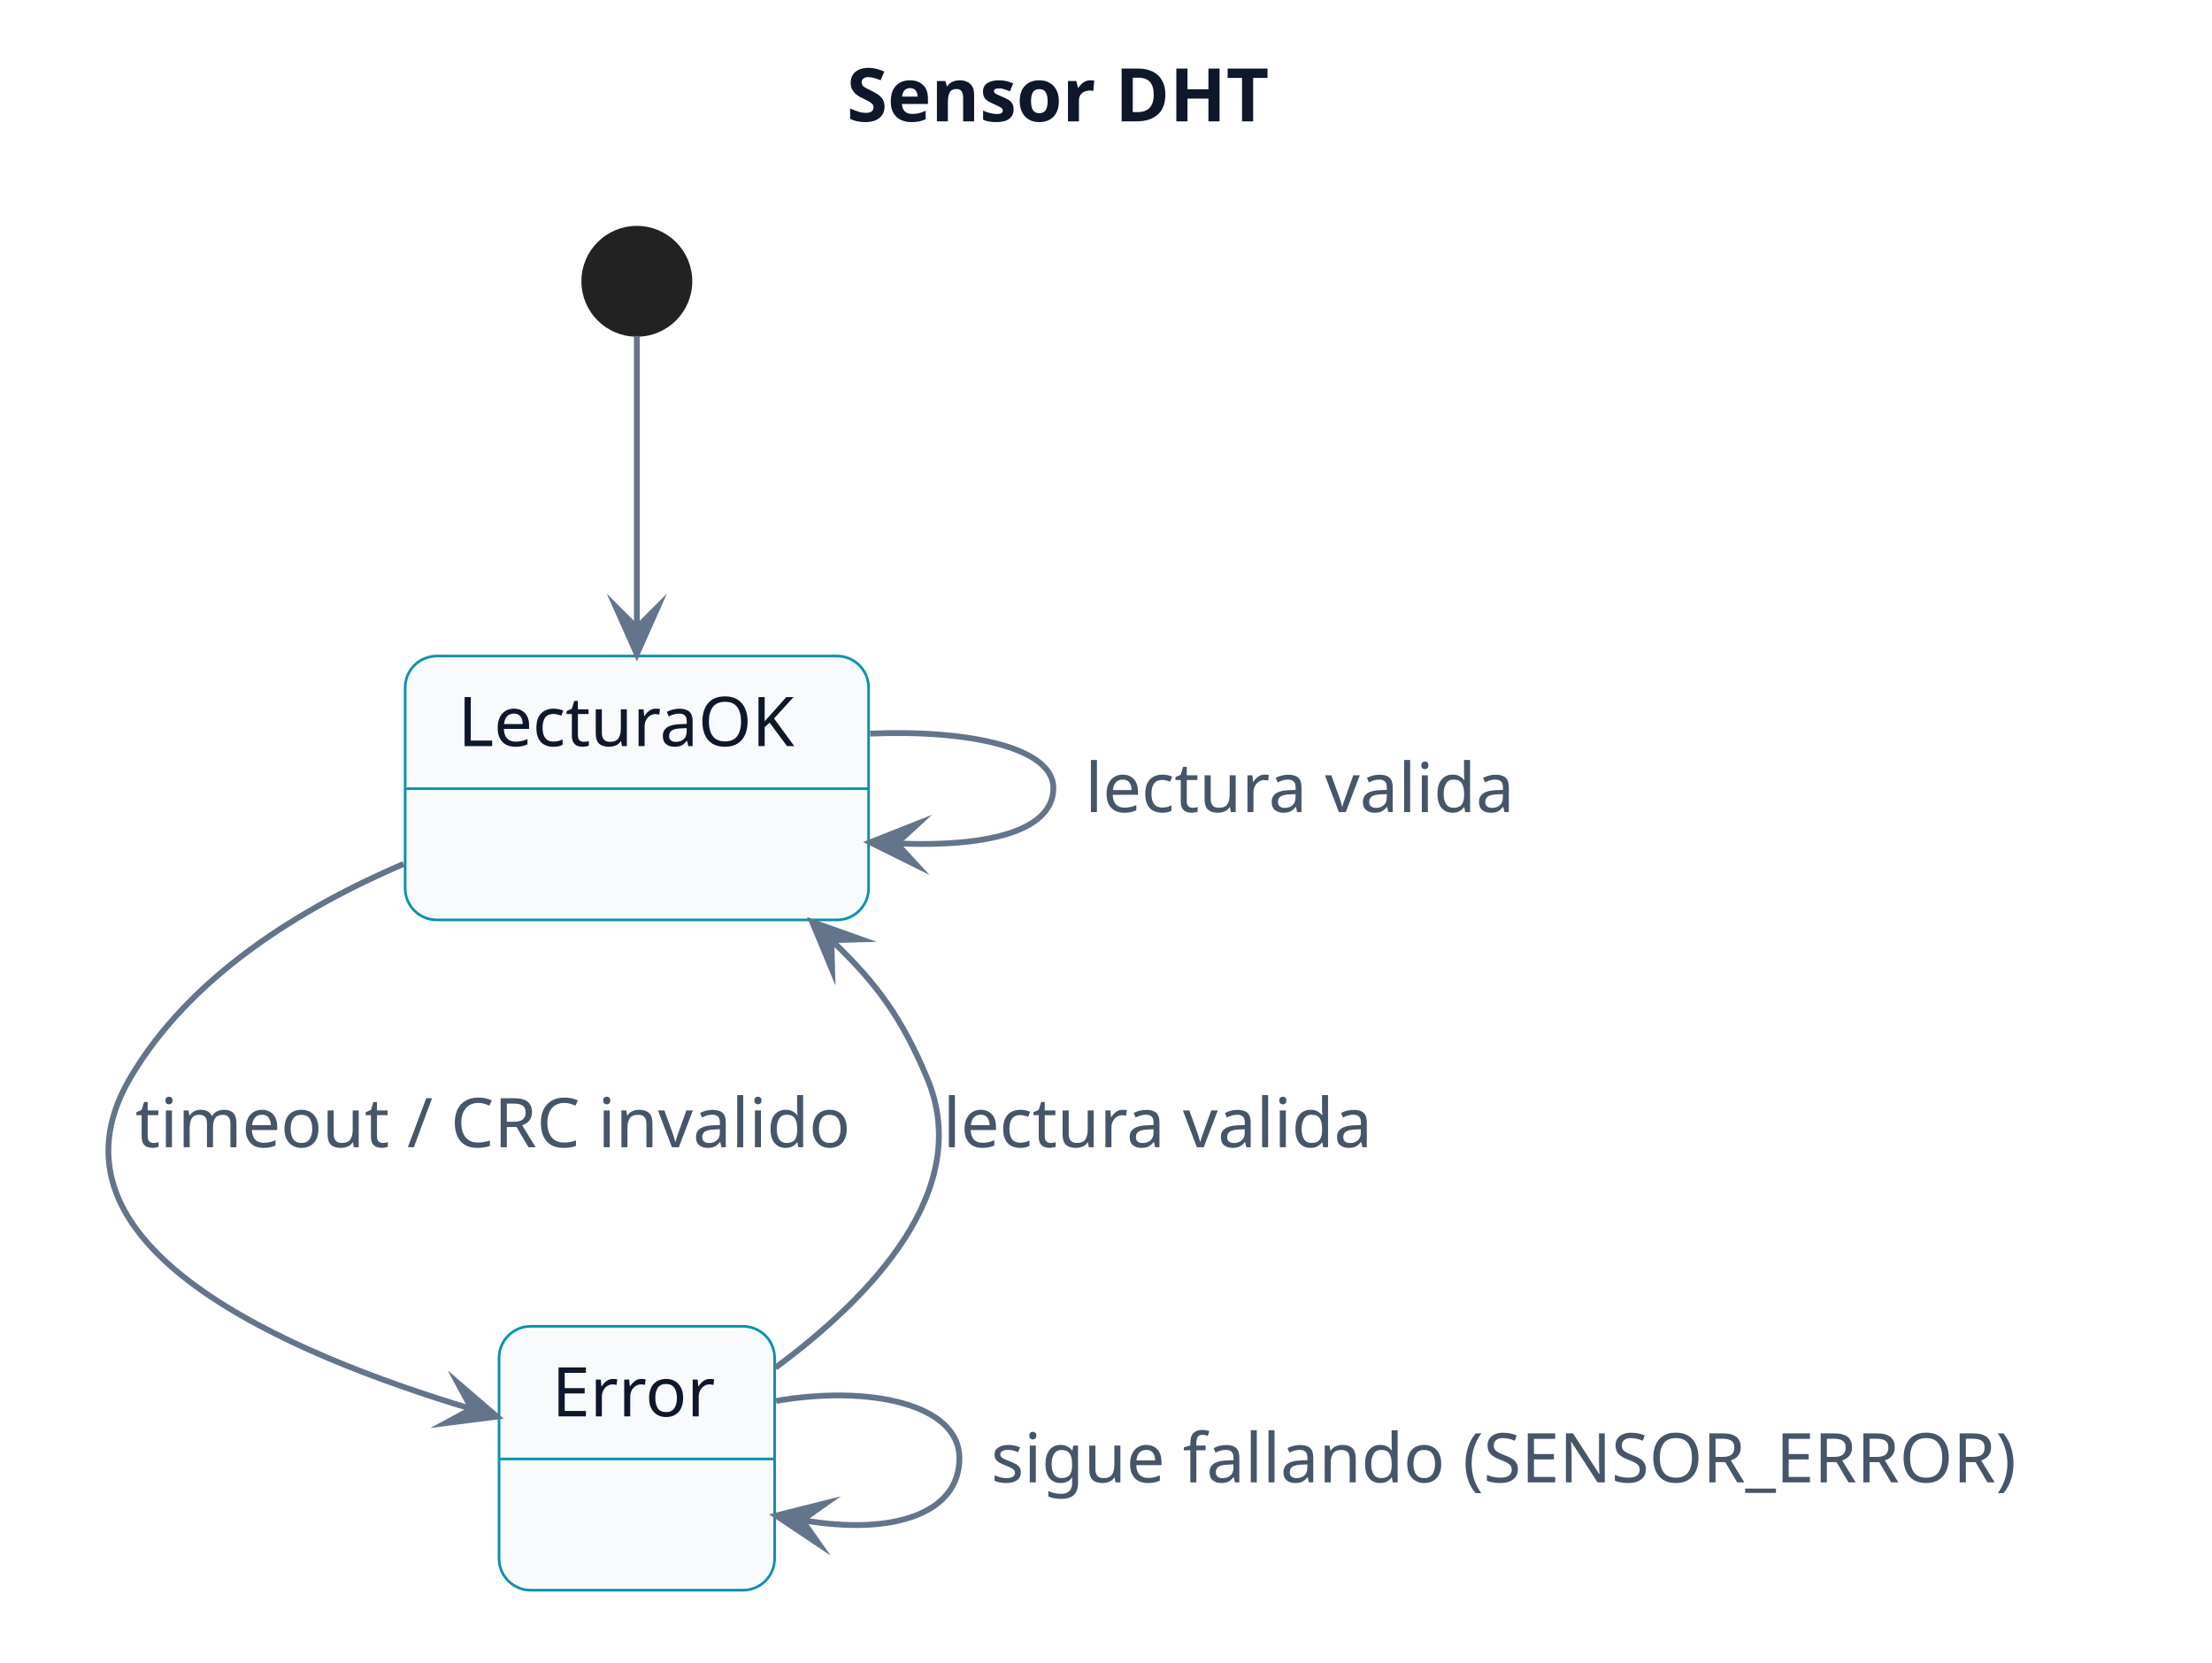
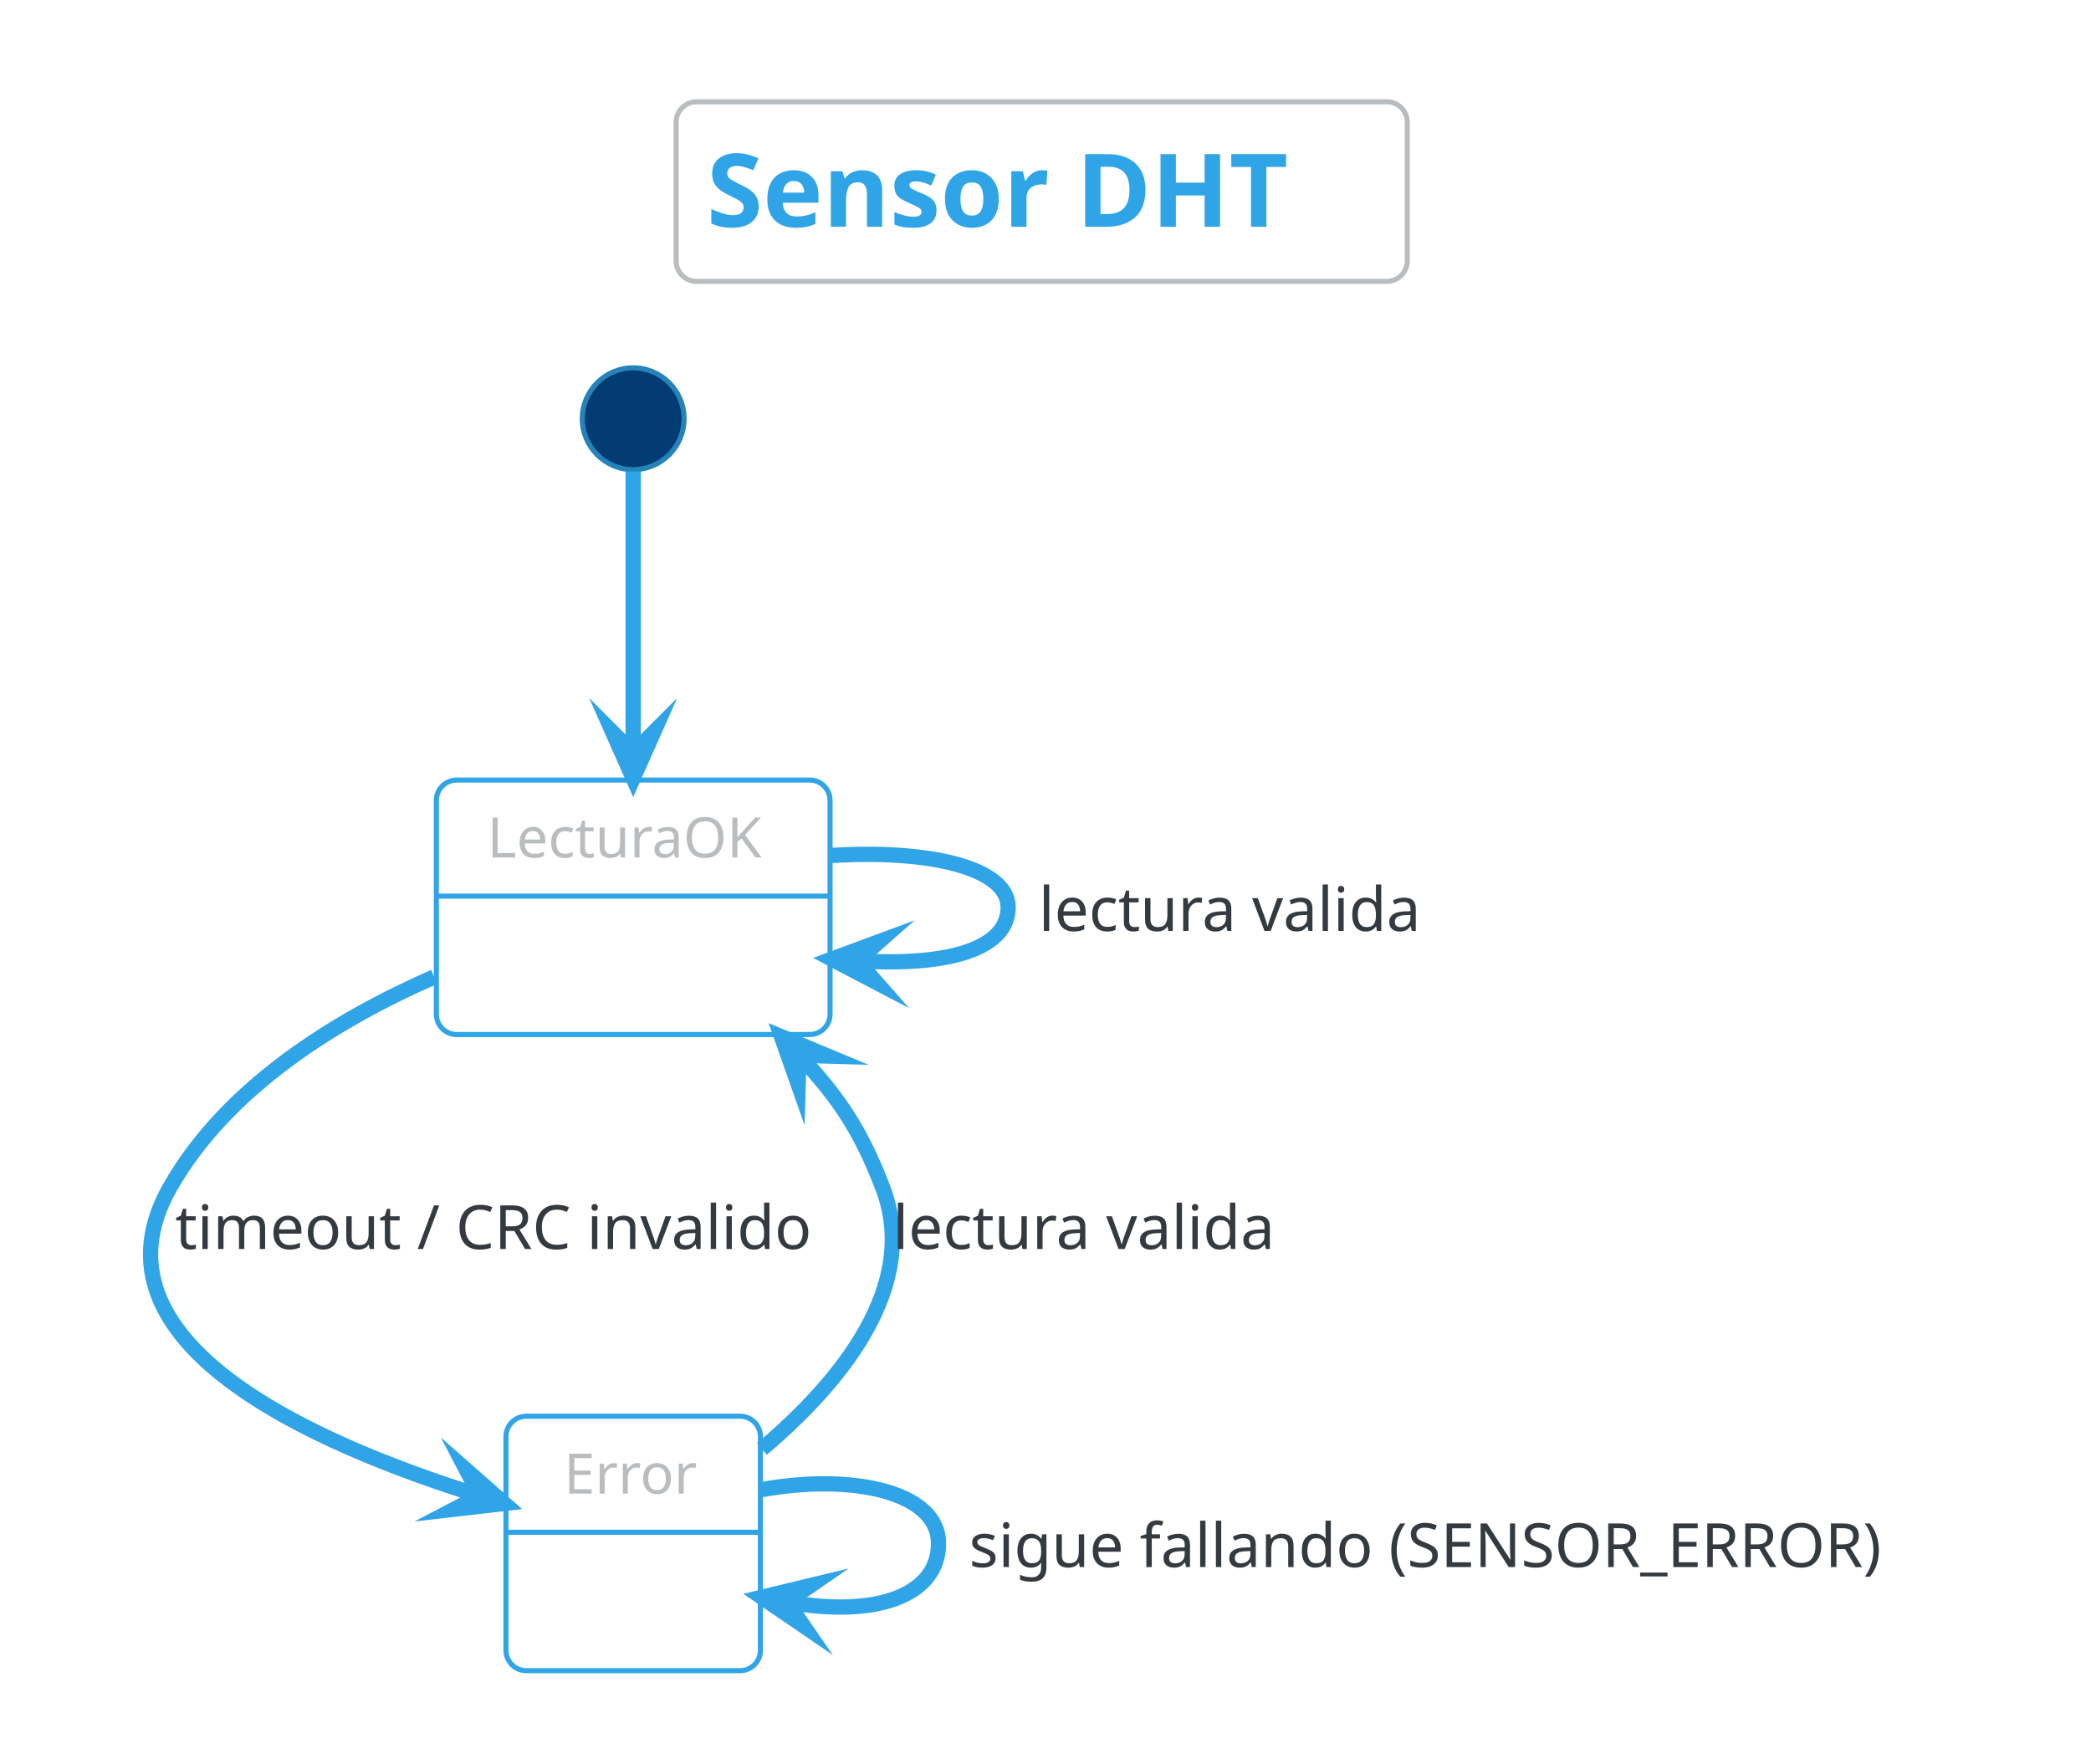
- <svg xmlns="http://www.w3.org/2000/svg" version="1.1" data-diagram-type="STATE" style="width:419px;height:315px;background:#FFFFFF;" width="419px" height="315px" viewBox="0 0 419 315" zoomAndPan="magnify" preserveAspectRatio="none" contentStyleType="text/css">
+ <svg xmlns="http://www.w3.org/2000/svg" version="1.1" data-diagram-type="STATE" style="width:428px;height:361px;background:#FFFFFF;" width="428.125px" height="361.458px" viewBox="0 0 428 361" zoomAndPan="magnify" preserveAspectRatio="none" contentStyleType="text/css">
  <defs />
  <g>
-     <g class="title" data-source-line="39">
-       <text x="160.39" y="22.995" fill="#0F172A" font-size="14" lengthAdjust="spacing" textLength="92.162" font-weight="700" font-family="sans-serif">Sensor DHT</text>
+     <g class="title" data-source-line="5">
+       <rect x="138.398" y="20.833" width="149.646" height="36.751" fill="none" style="stroke:#BABDBF;stroke-width:1.042;" rx="4.167" ry="4.167" />
+       <text x="144.648" y="46.421" fill="#2FA4E7" font-size="20.833" lengthAdjust="spacing" textLength="137.146" font-weight="700" font-family="'Verdana'">Sensor DHT</text>
    </g>
-     <g class="start_entity" data-qualified-name=".start." id="ent0001" data-source-line="41">
-       <ellipse cx="120.63" cy="53.297" rx="10" ry="10" fill="#222222" style="stroke:#222222;stroke-width:1;" />
+     <g class="start_entity" data-qualified-name=".start." id="ent0001" data-source-line="7">
+       <ellipse cx="129.604" cy="85.71" rx="10.417" ry="10.417" fill="#033C73" style="stroke:#2683B9;stroke-width:1.042;" />
    </g>
-     <g class="entity" data-qualified-name="LecturaOK" id="ent0002" data-source-line="41">
-       <rect x="76.74" y="124.297" width="87.793" height="50" fill="#F8FAFC" style="stroke:#0891B2;stroke-width:0.5;" rx="6" ry="6" />
-       <line x1="76.74" y1="149.43" x2="164.533" y2="149.43" style="stroke:#0891B2;stroke-width:0.5;" />
-       <text x="86.74" y="141.364" fill="#0F172A" font-size="13" lengthAdjust="spacing" textLength="67.793" font-family="sans-serif">LecturaOK</text>
+     <g class="entity" data-qualified-name="LecturaOK" id="ent0002" data-source-line="7">
+       <rect x="89.312" y="159.668" width="80.587" height="52.083" fill="none" style="stroke:#2FA4E7;stroke-width:1.042;" rx="4.167" ry="4.167" />
+       <line x1="89.312" y1="183.423" x2="169.899" y2="183.423" style="stroke:#2FA4E7;stroke-width:1.042;" />
+       <text x="99.729" y="175.512" fill="#BABDBF" font-size="11.458" lengthAdjust="spacing" textLength="59.753" font-family="'Verdana'">LecturaOK</text>
    </g>
-     <g class="entity" data-qualified-name="Error" id="ent0005" data-source-line="43">
-       <rect x="94.53" y="251.297" width="52.202" height="50" fill="#F8FAFC" style="stroke:#0891B2;stroke-width:0.5;" rx="6" ry="6" />
-       <line x1="94.53" y1="276.43" x2="146.732" y2="276.43" style="stroke:#0891B2;stroke-width:0.5;" />
-       <text x="104.53" y="268.364" fill="#0F172A" font-size="13" lengthAdjust="spacing" textLength="32.202" font-family="sans-serif">Error</text>
+     <g class="entity" data-qualified-name="Error" id="ent0005" data-source-line="9">
+       <rect x="103.562" y="289.876" width="52.083" height="52.083" fill="none" style="stroke:#2FA4E7;stroke-width:1.042;" rx="4.167" ry="4.167" />
+       <line x1="103.562" y1="313.631" x2="155.646" y2="313.631" style="stroke:#2FA4E7;stroke-width:1.042;" />
+       <text x="115.413" y="305.721" fill="#BABDBF" font-size="11.458" lengthAdjust="spacing" textLength="28.383" font-family="'Verdana'">Error</text>
    </g>
-     <g class="link" data-entity-1="ent0001" data-entity-2="ent0002" id="lnk3" data-source-line="41" data-link-type="dependency">
-       <path d="M120.63,63.657 C120.63,77.587 120.63,99.247 120.63,118.947" style="stroke:#64748B;stroke-width:1.1;" fill="none" id="*start*-to-LecturaOK" />
-       <polygon points="120.63,123.947,124.63,114.947,120.63,118.947,116.63,114.947,120.63,123.947" fill="#64748B" style="stroke:#64748B;stroke-width:1.1;stroke-linejoin:miter;stroke-miterlimit:10;" />
+     <g class="link" data-entity-1="ent0001" data-entity-2="ent0002" id="lnk3" data-source-line="7" data-link-type="dependency">
+       <path d="M129.604,96.501 C129.604,111.012 129.604,133.574 129.604,154.095" style="stroke:#2FA4E7;stroke-width:3.125;" fill="none" id="*start*-to-LecturaOK" />
+       <polygon points="129.604,159.303,133.771,149.928,129.604,154.095,125.438,149.928,129.604,159.303" fill="#2FA4E7" style="stroke:#2FA4E7;stroke-width:3.125;stroke-linejoin:miter;stroke-miterlimit:10;" />
    </g>
-     <g class="link" data-entity-1="ent0002" data-entity-2="ent0002" id="lnk4" data-source-line="42" data-link-type="dependency">
-       <path d="M164.84,138.997 C183.57,138.217 199.53,141.657 199.53,149.297 C199.53,156.937 188.566,160.585 169.836,159.805" style="stroke:#64748B;stroke-width:1.1;" fill="none" id="LecturaOK-to-LecturaOK" />
-       <polygon points="164.84,159.597,173.666,163.968,169.836,159.805,173.999,155.975,164.84,159.597" fill="#64748B" style="stroke:#64748B;stroke-width:1.1;stroke-linejoin:miter;stroke-miterlimit:10;" />
-       <text x="205.53" y="153.864" fill="#475569" font-size="13" lengthAdjust="spacing" textLength="88.639" font-family="sans-serif">lectura valida</text>
+     <g class="link" data-entity-1="ent0002" data-entity-2="ent0002" id="lnk4" data-source-line="8" data-link-type="dependency">
+       <path d="M170.271,175.106 C189.479,173.876 206.354,177.408 206.354,185.71 C206.354,194.012 194.677,197.876 175.469,196.646" style="stroke:#2FA4E7;stroke-width:3.125;" fill="none" id="LecturaOK-to-LecturaOK" />
+       <polygon points="170.271,196.314,179.361,201.071,175.469,196.646,179.893,192.754,170.271,196.314" fill="#2FA4E7" style="stroke:#2FA4E7;stroke-width:3.125;stroke-linejoin:miter;stroke-miterlimit:10;" />
+       <text x="212.604" y="190.542" fill="#343A40" font-size="12.5" lengthAdjust="spacing" textLength="85.23" font-family="'Verdana'">lectura valida</text>
    </g>
-     <g class="link" data-entity-1="ent0002" data-entity-2="ent0005" id="lnk6" data-source-line="43" data-link-type="dependency">
-       <path d="M76.45,163.687 C56.95,172.047 35.93,184.987 24.63,204.297 C6,236.147 54.902,256.596 89.352,266.966" style="stroke:#64748B;stroke-width:1.1;" fill="none" id="LecturaOK-to-Error" />
-       <polygon points="94.14,268.407,86.675,261.983,89.352,266.966,84.369,269.643,94.14,268.407" fill="#64748B" style="stroke:#64748B;stroke-width:1.1;stroke-linejoin:miter;stroke-miterlimit:10;" />
-       <text x="25.63" y="217.364" fill="#475569" font-size="13" lengthAdjust="spacing" textLength="145.565" font-family="sans-serif">timeout / CRC invalido</text>
+     <g class="link" data-entity-1="ent0002" data-entity-2="ent0005" id="lnk6" data-source-line="9" data-link-type="dependency">
+       <path d="M88.865,199.96 C68.792,208.762 46.458,222.543 34.812,243.001 C16.667,274.856 64.29,295.538 98.238,306.173" style="stroke:#2FA4E7;stroke-width:3.125;" fill="none" id="LecturaOK-to-Error" />
+       <polygon points="103.208,307.731,95.508,300.952,98.238,306.173,93.016,308.904,103.208,307.731" fill="#2FA4E7" style="stroke:#2FA4E7;stroke-width:3.125;stroke-linejoin:miter;stroke-miterlimit:10;" />
+       <text x="35.854" y="255.646" fill="#343A40" font-size="12.5" lengthAdjust="spacing" textLength="139.966" font-family="'Verdana'">timeout / CRC invalido</text>
    </g>
-     <g class="link" data-entity-1="ent0005" data-entity-2="ent0002" id="lnk7" data-source-line="44" data-link-type="dependency">
-       <path d="M146.88,259.137 C165.05,245.707 184.5,225.437 175.63,204.297 C170.92,193.067 166.238,186.438 157.477,178.128" style="stroke:#64748B;stroke-width:1.1;" fill="none" id="Error-to-LecturaOK" />
-       <polygon points="153.85,174.687,157.627,183.783,157.477,178.128,163.132,177.979,153.85,174.687" fill="#64748B" style="stroke:#64748B;stroke-width:1.1;stroke-linejoin:miter;stroke-miterlimit:10;" />
-       <text x="178.63" y="217.364" fill="#475569" font-size="13" lengthAdjust="spacing" textLength="88.639" font-family="sans-serif">lectura valida</text>
+     <g class="link" data-entity-1="ent0005" data-entity-2="ent0002" id="lnk7" data-source-line="10" data-link-type="dependency">
+       <path d="M155.948,296.585 C172.146,282.897 188.417,263.137 180.646,243.001 C176.229,231.564 171.86,224.796 163.537,215.994" style="stroke:#2FA4E7;stroke-width:3.125;" fill="none" id="Error-to-LecturaOK" />
+       <polygon points="159.958,212.21,163.372,221.884,163.537,215.994,169.427,216.159,159.958,212.21" fill="#2FA4E7" style="stroke:#2FA4E7;stroke-width:3.125;stroke-linejoin:miter;stroke-miterlimit:10;" />
+       <text x="182.729" y="255.646" fill="#343A40" font-size="12.5" lengthAdjust="spacing" textLength="85.23" font-family="'Verdana'">lectura valida</text>
    </g>
-     <g class="link" data-entity-1="ent0005" data-entity-2="ent0005" id="lnk8" data-source-line="45" data-link-type="dependency">
-       <path d="M147.01,265.437 C164.61,262.387 181.73,266.007 181.73,276.297 C181.73,286.587 169.537,291.061 151.937,288.011" style="stroke:#64748B;stroke-width:1.1;" fill="none" id="Error-to-Error" />
-       <polygon points="147.01,287.157,155.195,292.635,151.937,288.011,156.561,284.752,147.01,287.157" fill="#64748B" style="stroke:#64748B;stroke-width:1.1;stroke-linejoin:miter;stroke-miterlimit:10;" />
-       <text x="187.73" y="280.864" fill="#475569" font-size="13" lengthAdjust="spacing" textLength="211.212" font-family="sans-serif">sigue fallando (SENSOR_ERROR)</text>
+     <g class="link" data-entity-1="ent0005" data-entity-2="ent0005" id="lnk8" data-source-line="11" data-link-type="dependency">
+       <path d="M155.938,304.908 C174.156,301.564 192.104,305.241 192.104,315.918 C192.104,326.595 179.279,331.212 161.06,327.869" style="stroke:#2FA4E7;stroke-width:3.125;" fill="none" id="Error-to-Error" />
+       <polygon points="155.938,326.928,164.406,332.719,161.06,327.869,165.911,324.522,155.938,326.928" fill="#2FA4E7" style="stroke:#2FA4E7;stroke-width:3.125;stroke-linejoin:miter;stroke-miterlimit:10;" />
+       <text x="198.354" y="320.75" fill="#343A40" font-size="12.5" lengthAdjust="spacing" textLength="203.088" font-family="'Verdana'">sigue fallando (SENSOR_ERROR)</text>
    </g>
  </g>
</svg>
